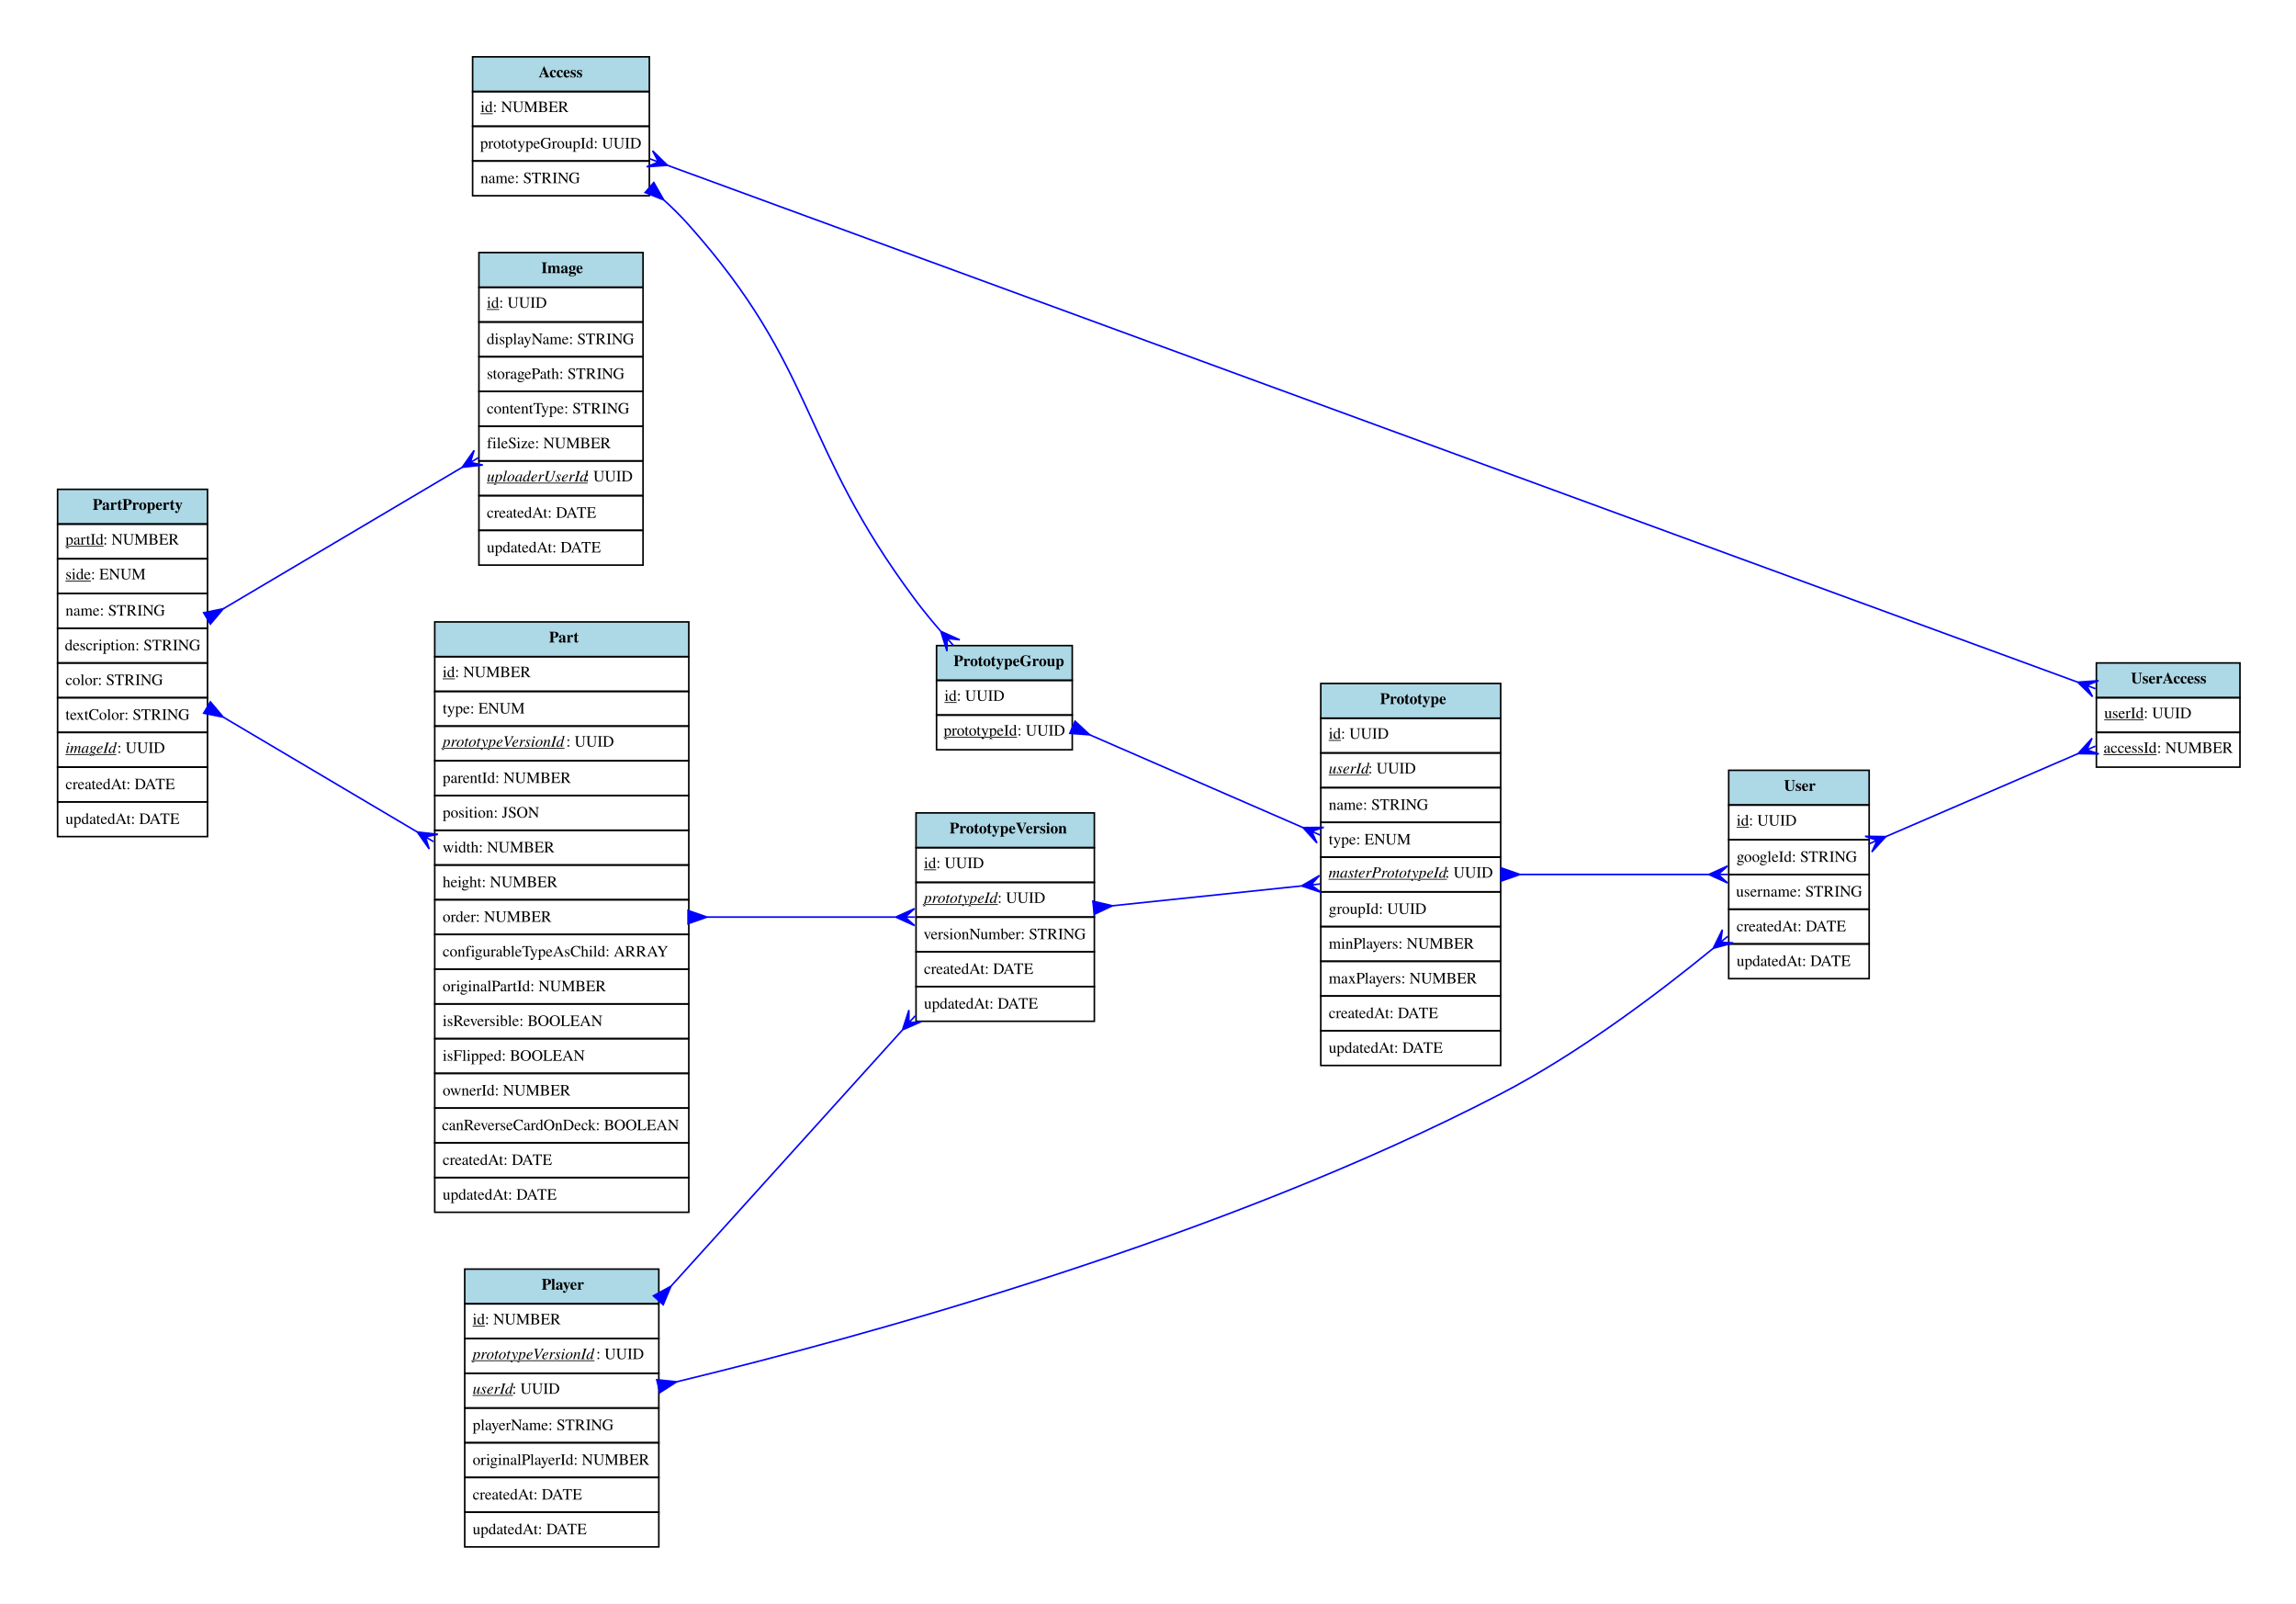
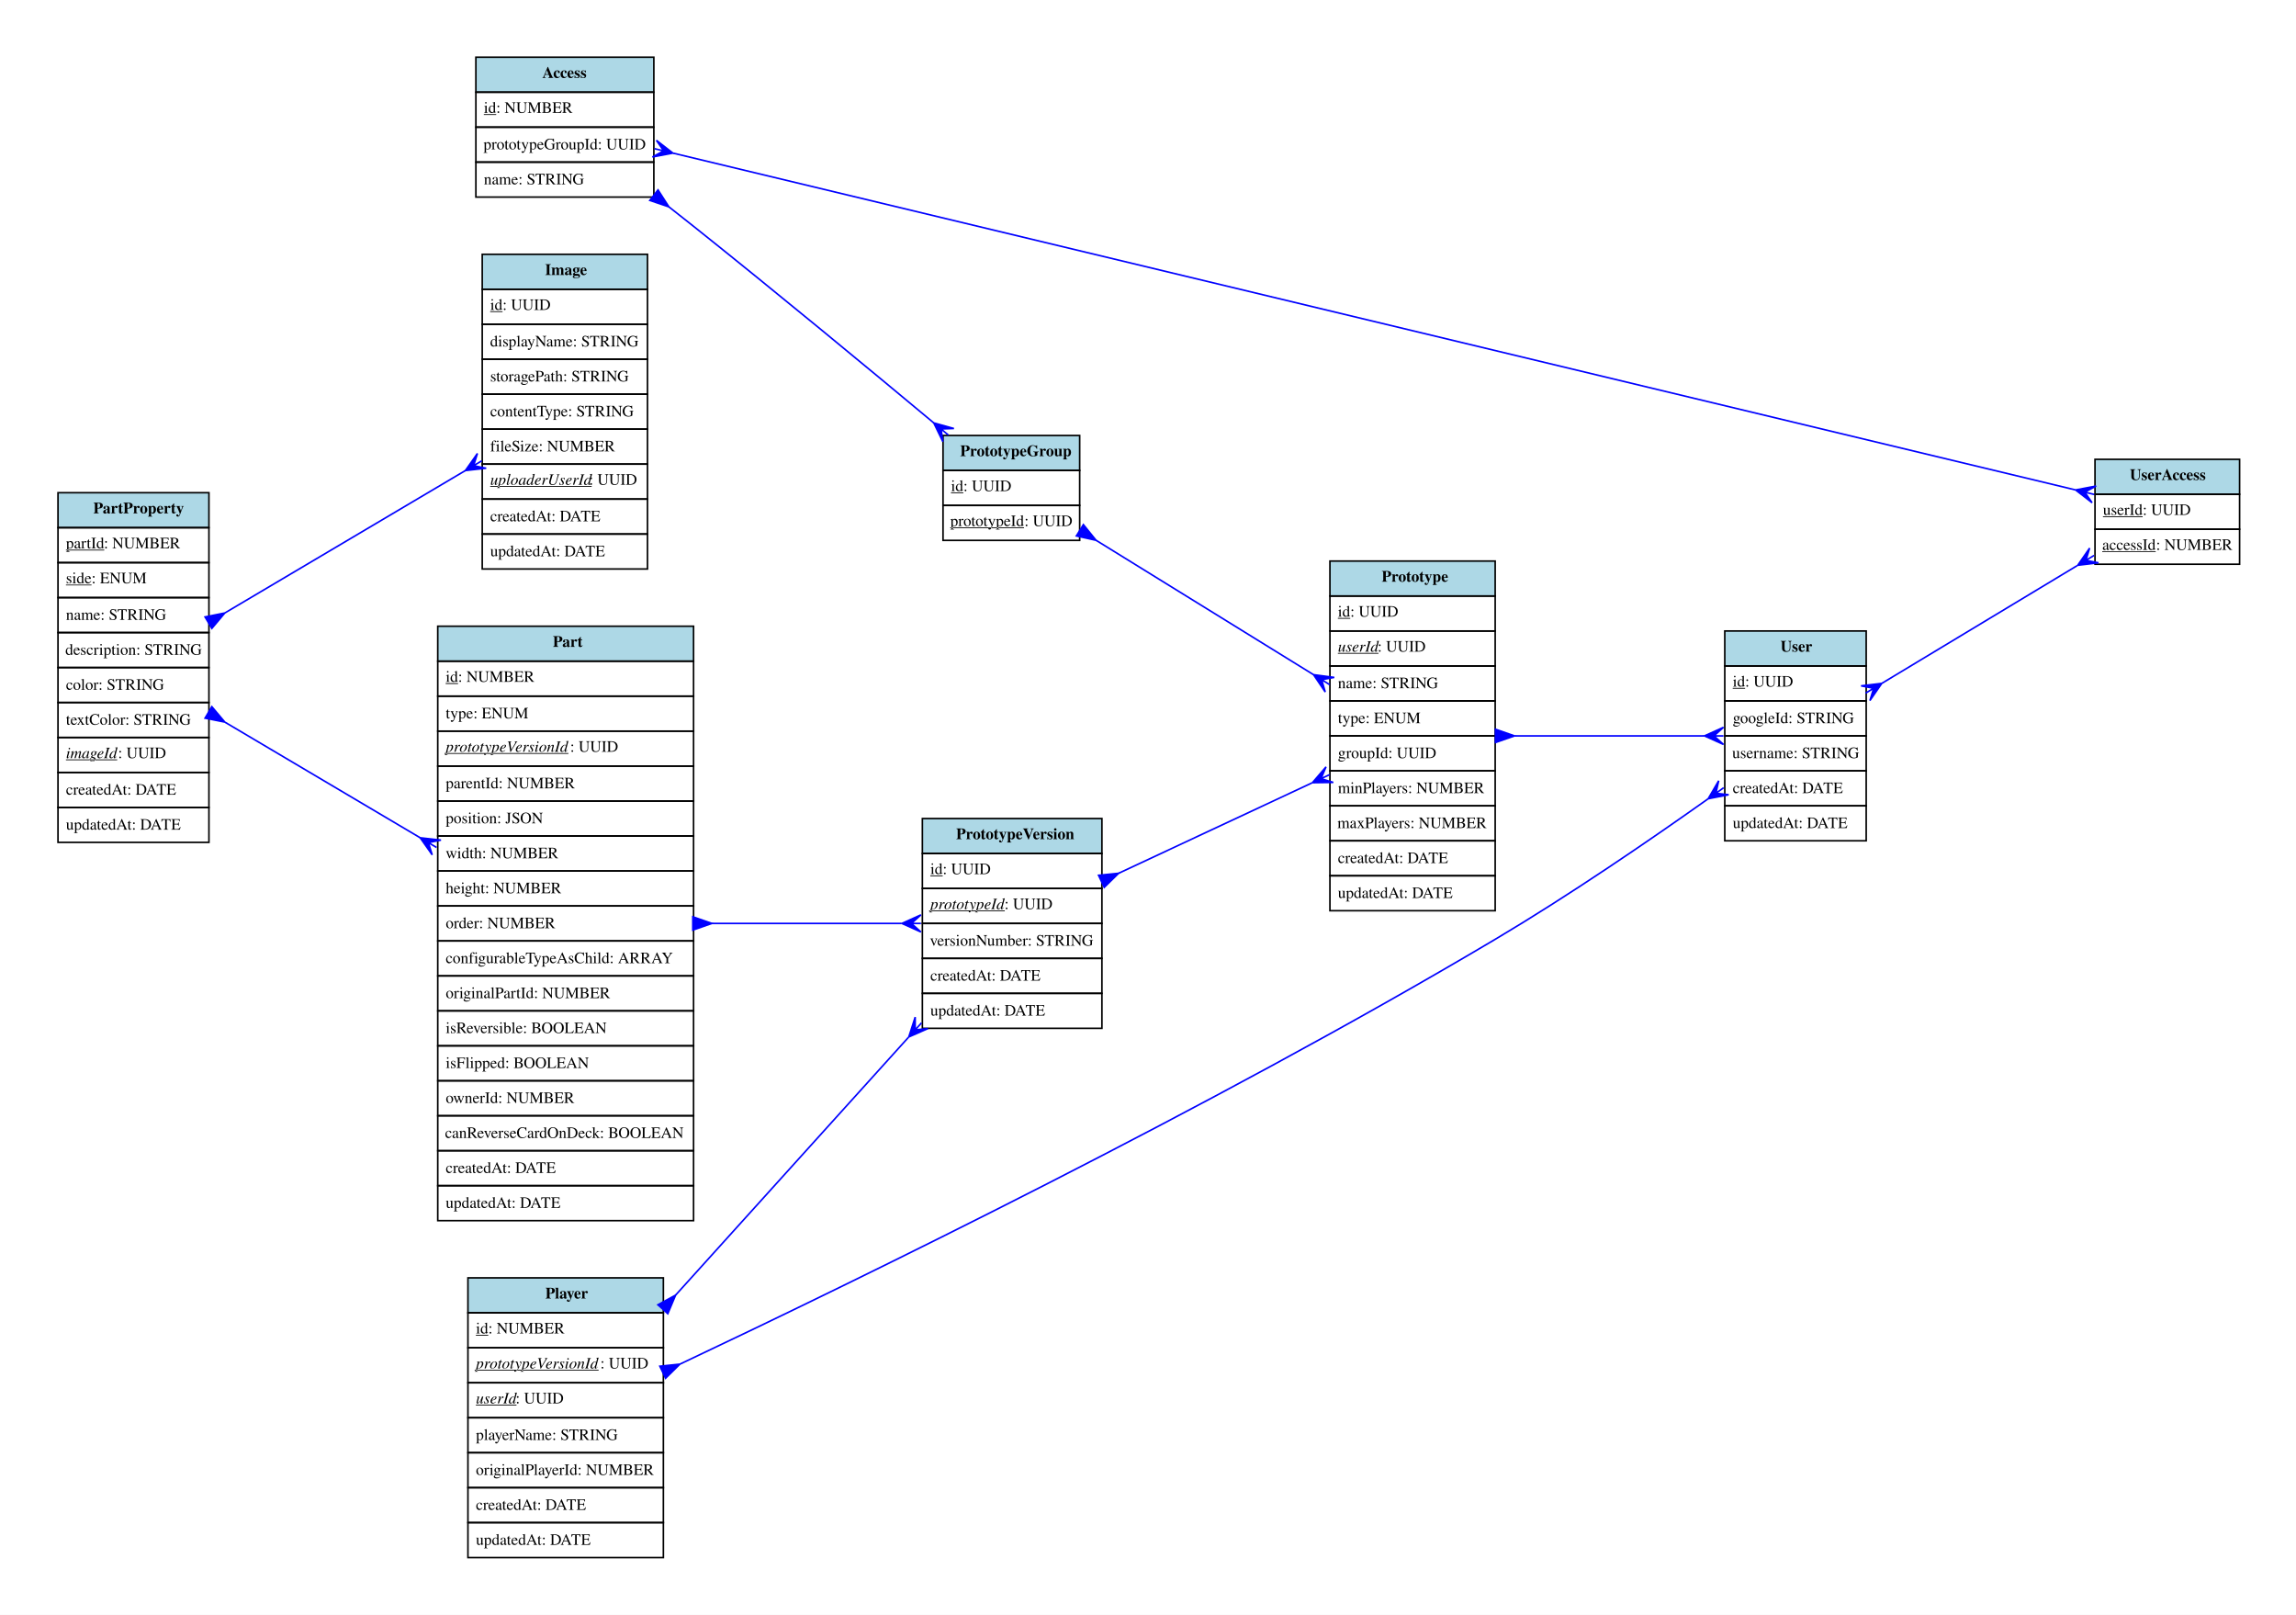
- <svg xmlns="http://www.w3.org/2000/svg" width="1455pt" height="1016pt" viewBox="0.00 0.00 1455.00 1016.00">
+ <svg xmlns="http://www.w3.org/2000/svg" width="1445pt" height="1016pt" viewBox="0.00 0.00 1445.00 1016.00">
  <g id="graph0" class="graph" transform="scale(1 1) rotate(0) translate(36 980)">
-     <polygon fill="#ffffff" stroke="transparent" points="-36,36 -36,-980 1419,-980 1419,36 -36,36" />
+     <polygon fill="#ffffff" stroke="transparent" points="-36,36 -36,-980 1409,-980 1409,36 -36,36" />
    <g id="node1" class="node">
-       <polygon fill="#add8e6" stroke="transparent" points="1059.5,-470 1059.5,-492 1148.5,-492 1148.5,-470 1059.5,-470" />
-       <polygon fill="none" stroke="#000000" points="1059.5,-470 1059.5,-492 1148.5,-492 1148.5,-470 1059.5,-470" />
-       <text text-anchor="start" x="1094.562" y="-479" font-family="Times,serif" font-weight="bold" font-size="10.00" fill="#000000">User</text>
-       <polygon fill="none" stroke="#000000" points="1059.5,-448 1059.5,-470 1148.5,-470 1148.5,-448 1059.5,-448" />
-       <text text-anchor="start" x="1064.5" y="-457" font-family="Times,serif" text-decoration="underline" font-size="10.00" fill="#000000">id</text>
-       <text text-anchor="start" x="1072.279" y="-457" font-family="Times,serif" font-size="10.00" fill="#000000">: UUID</text>
-       <polygon fill="none" stroke="#000000" points="1059.5,-426 1059.5,-448 1148.5,-448 1148.5,-426 1059.5,-426" />
-       <text text-anchor="start" x="1064.5" y="-434" font-family="Times,serif" font-size="10.00" fill="#000000">googleId: STRING</text>
-       <polygon fill="none" stroke="#000000" points="1059.5,-404 1059.5,-426 1148.5,-426 1148.5,-404 1059.5,-404" />
-       <text text-anchor="start" x="1064.151" y="-412" font-family="Times,serif" font-size="10.00" fill="#000000">username: STRING</text>
-       <polygon fill="none" stroke="#000000" points="1059.5,-382 1059.5,-404 1148.5,-404 1148.5,-382 1059.5,-382" />
-       <text text-anchor="start" x="1064.5" y="-390" font-family="Times,serif" font-size="10.00" fill="#000000">createdAt: DATE</text>
-       <polygon fill="none" stroke="#000000" points="1059.5,-360 1059.5,-382 1148.5,-382 1148.5,-360 1059.5,-360" />
-       <text text-anchor="start" x="1064.5" y="-368" font-family="Times,serif" font-size="10.00" fill="#000000">updatedAt: DATE</text>
+       <polygon fill="#add8e6" stroke="transparent" points="1049.5,-561 1049.5,-583 1138.5,-583 1138.5,-561 1049.5,-561" />
+       <polygon fill="none" stroke="#000000" points="1049.5,-561 1049.5,-583 1138.5,-583 1138.5,-561 1049.5,-561" />
+       <text text-anchor="start" x="1084.562" y="-570" font-family="Times,serif" font-weight="bold" font-size="10.00" fill="#000000">User</text>
+       <polygon fill="none" stroke="#000000" points="1049.5,-539 1049.5,-561 1138.5,-561 1138.5,-539 1049.5,-539" />
+       <text text-anchor="start" x="1054.5" y="-548" font-family="Times,serif" text-decoration="underline" font-size="10.00" fill="#000000">id</text>
+       <text text-anchor="start" x="1062.279" y="-548" font-family="Times,serif" font-size="10.00" fill="#000000">: UUID</text>
+       <polygon fill="none" stroke="#000000" points="1049.5,-517 1049.5,-539 1138.5,-539 1138.5,-517 1049.5,-517" />
+       <text text-anchor="start" x="1054.5" y="-525" font-family="Times,serif" font-size="10.00" fill="#000000">googleId: STRING</text>
+       <polygon fill="none" stroke="#000000" points="1049.5,-495 1049.5,-517 1138.5,-517 1138.5,-495 1049.5,-495" />
+       <text text-anchor="start" x="1054.151" y="-503" font-family="Times,serif" font-size="10.00" fill="#000000">username: STRING</text>
+       <polygon fill="none" stroke="#000000" points="1049.5,-473 1049.5,-495 1138.5,-495 1138.5,-473 1049.5,-473" />
+       <text text-anchor="start" x="1054.5" y="-481" font-family="Times,serif" font-size="10.00" fill="#000000">createdAt: DATE</text>
+       <polygon fill="none" stroke="#000000" points="1049.5,-451 1049.5,-473 1138.5,-473 1138.5,-451 1049.5,-451" />
+       <text text-anchor="start" x="1054.5" y="-459" font-family="Times,serif" font-size="10.00" fill="#000000">updatedAt: DATE</text>
    </g>
    <g id="node10" class="node">
-       <polygon fill="#add8e6" stroke="transparent" points="1292.5,-538 1292.5,-560 1383.5,-560 1383.5,-538 1292.5,-538" />
-       <polygon fill="none" stroke="#000000" points="1292.5,-538 1292.5,-560 1383.5,-560 1383.5,-538 1292.5,-538" />
-       <text text-anchor="start" x="1314.405" y="-547" font-family="Times,serif" font-weight="bold" font-size="10.00" fill="#000000">UserAccess</text>
-       <polygon fill="none" stroke="#000000" points="1292.5,-516 1292.5,-538 1383.5,-538 1383.5,-516 1292.5,-516" />
-       <text text-anchor="start" x="1297.5" y="-525" font-family="Times,serif" text-decoration="underline" font-size="10.00" fill="#000000">userId</text>
-       <text text-anchor="start" x="1322.486" y="-525" font-family="Times,serif" font-size="10.00" fill="#000000">: UUID</text>
-       <polygon fill="none" stroke="#000000" points="1292.5,-494 1292.5,-516 1383.5,-516 1383.5,-494 1292.5,-494" />
-       <text text-anchor="start" x="1297.042" y="-503" font-family="Times,serif" text-decoration="underline" font-size="10.00" fill="#000000">accessId</text>
-       <text text-anchor="start" x="1330.905" y="-503" font-family="Times,serif" font-size="10.00" fill="#000000">: NUMBER</text>
+       <polygon fill="#add8e6" stroke="transparent" points="1282.5,-669 1282.5,-691 1373.5,-691 1373.5,-669 1282.5,-669" />
+       <polygon fill="none" stroke="#000000" points="1282.5,-669 1282.5,-691 1373.5,-691 1373.5,-669 1282.5,-669" />
+       <text text-anchor="start" x="1304.405" y="-678" font-family="Times,serif" font-weight="bold" font-size="10.00" fill="#000000">UserAccess</text>
+       <polygon fill="none" stroke="#000000" points="1282.5,-647 1282.5,-669 1373.5,-669 1373.5,-647 1282.5,-647" />
+       <text text-anchor="start" x="1287.5" y="-656" font-family="Times,serif" text-decoration="underline" font-size="10.00" fill="#000000">userId</text>
+       <text text-anchor="start" x="1312.486" y="-656" font-family="Times,serif" font-size="10.00" fill="#000000">: UUID</text>
+       <polygon fill="none" stroke="#000000" points="1282.5,-625 1282.5,-647 1373.5,-647 1373.5,-625 1282.5,-625" />
+       <text text-anchor="start" x="1287.042" y="-634" font-family="Times,serif" text-decoration="underline" font-size="10.00" fill="#000000">accessId</text>
+       <text text-anchor="start" x="1320.905" y="-634" font-family="Times,serif" font-size="10.00" fill="#000000">: NUMBER</text>
    </g>
    <g id="edge1" class="edge">
-       <path fill="none" stroke="#0000ff" d="M1159.11,-450.003C1195.85,-465.86 1243.857,-486.582 1280.814,-502.533" />
-       <polygon fill="#0000ff" stroke="#0000ff" points="1159.082,-449.991 1150.204,-440.277 1153.573,-447.613 1148.064,-445.235 1148.064,-445.235 1148.064,-445.235 1153.573,-447.613 1145.924,-450.193 1159.082,-449.991 1159.082,-449.991" />
-       <polygon fill="#0000ff" stroke="#0000ff" points="1280.887,-502.564 1289.764,-512.278 1286.395,-504.942 1291.904,-507.32 1291.904,-507.32 1291.904,-507.32 1286.395,-504.942 1294.044,-502.362 1280.887,-502.564 1280.887,-502.564" />
+       <path fill="none" stroke="#0000ff" d="M1148.591,-550.196C1185.539,-572.46 1234.057,-601.694 1271.245,-624.102" />
+       <polygon fill="#0000ff" stroke="#0000ff" points="1148.343,-550.046 1140.851,-539.228 1143.204,-546.95 1138.064,-543.853 1138.064,-543.853 1138.064,-543.853 1143.204,-546.95 1135.277,-548.478 1148.343,-550.046 1148.343,-550.046" />
+       <polygon fill="#0000ff" stroke="#0000ff" points="1271.626,-624.332 1279.117,-635.151 1276.765,-627.429 1281.904,-630.526 1281.904,-630.526 1281.904,-630.526 1276.765,-627.429 1284.691,-625.9 1271.626,-624.332 1271.626,-624.332" />
    </g>
    <g id="node2" class="node">
-       <polygon fill="#add8e6" stroke="transparent" points="801,-525 801,-547 915,-547 915,-525 801,-525" />
-       <polygon fill="none" stroke="#000000" points="801,-525 801,-547 915,-547 915,-525 801,-525" />
-       <text text-anchor="start" x="838.558" y="-534" font-family="Times,serif" font-weight="bold" font-size="10.00" fill="#000000">Prototype</text>
-       <polygon fill="none" stroke="#000000" points="801,-503 801,-525 915,-525 915,-503 801,-503" />
-       <text text-anchor="start" x="806" y="-512" font-family="Times,serif" text-decoration="underline" font-size="10.00" fill="#000000">id</text>
-       <text text-anchor="start" x="813.779" y="-512" font-family="Times,serif" font-size="10.00" fill="#000000">: UUID</text>
-       <polygon fill="none" stroke="#000000" points="801,-481 801,-503 915,-503 915,-481 801,-481" />
-       <text text-anchor="start" x="806" y="-490" font-family="Times,serif" font-style="italic" text-decoration="underline" font-size="10.00" fill="#000000">userId</text>
-       <text text-anchor="start" x="830.986" y="-490" font-family="Times,serif" font-size="10.00" fill="#000000">: UUID</text>
-       <polygon fill="none" stroke="#000000" points="801,-459 801,-481 915,-481 915,-459 801,-459" />
-       <text text-anchor="start" x="806" y="-467" font-family="Times,serif" font-size="10.00" fill="#000000">name: STRING</text>
-       <polygon fill="none" stroke="#000000" points="801,-437 801,-459 915,-459 915,-437 801,-437" />
-       <text text-anchor="start" x="806" y="-445" font-family="Times,serif" font-size="10.00" fill="#000000">type: ENUM</text>
-       <polygon fill="none" stroke="#000000" points="801,-415 801,-437 915,-437 915,-415 801,-415" />
-       <text text-anchor="start" x="805.933" y="-424" font-family="Times,serif" font-style="italic" text-decoration="underline" font-size="10.00" fill="#000000">masterPrototypeId</text>
-       <text text-anchor="start" x="879.802" y="-424" font-family="Times,serif" font-size="10.00" fill="#000000">: UUID</text>
-       <polygon fill="none" stroke="#000000" points="801,-393 801,-415 915,-415 915,-393 801,-393" />
-       <text text-anchor="start" x="806" y="-401" font-family="Times,serif" font-size="10.00" fill="#000000">groupId: UUID</text>
-       <polygon fill="none" stroke="#000000" points="801,-371 801,-393 915,-393 915,-371 801,-371" />
-       <text text-anchor="start" x="806" y="-379" font-family="Times,serif" font-size="10.00" fill="#000000">minPlayers: NUMBER</text>
-       <polygon fill="none" stroke="#000000" points="801,-349 801,-371 915,-371 915,-349 801,-349" />
-       <text text-anchor="start" x="806" y="-357" font-family="Times,serif" font-size="10.00" fill="#000000">maxPlayers: NUMBER</text>
-       <polygon fill="none" stroke="#000000" points="801,-327 801,-349 915,-349 915,-327 801,-327" />
-       <text text-anchor="start" x="806" y="-335" font-family="Times,serif" font-size="10.00" fill="#000000">createdAt: DATE</text>
-       <polygon fill="none" stroke="#000000" points="801,-305 801,-327 915,-327 915,-305 801,-305" />
-       <text text-anchor="start" x="806" y="-313" font-family="Times,serif" font-size="10.00" fill="#000000">updatedAt: DATE</text>
+       <polygon fill="#add8e6" stroke="transparent" points="801,-605 801,-627 905,-627 905,-605 801,-605" />
+       <polygon fill="none" stroke="#000000" points="801,-605 801,-627 905,-627 905,-605 801,-605" />
+       <text text-anchor="start" x="833.558" y="-614" font-family="Times,serif" font-weight="bold" font-size="10.00" fill="#000000">Prototype</text>
+       <polygon fill="none" stroke="#000000" points="801,-583 801,-605 905,-605 905,-583 801,-583" />
+       <text text-anchor="start" x="806" y="-592" font-family="Times,serif" text-decoration="underline" font-size="10.00" fill="#000000">id</text>
+       <text text-anchor="start" x="813.779" y="-592" font-family="Times,serif" font-size="10.00" fill="#000000">: UUID</text>
+       <polygon fill="none" stroke="#000000" points="801,-561 801,-583 905,-583 905,-561 801,-561" />
+       <text text-anchor="start" x="806" y="-570" font-family="Times,serif" font-style="italic" text-decoration="underline" font-size="10.00" fill="#000000">userId</text>
+       <text text-anchor="start" x="830.986" y="-570" font-family="Times,serif" font-size="10.00" fill="#000000">: UUID</text>
+       <polygon fill="none" stroke="#000000" points="801,-539 801,-561 905,-561 905,-539 801,-539" />
+       <text text-anchor="start" x="806" y="-547" font-family="Times,serif" font-size="10.00" fill="#000000">name: STRING</text>
+       <polygon fill="none" stroke="#000000" points="801,-517 801,-539 905,-539 905,-517 801,-517" />
+       <text text-anchor="start" x="806" y="-525" font-family="Times,serif" font-size="10.00" fill="#000000">type: ENUM</text>
+       <polygon fill="none" stroke="#000000" points="801,-495 801,-517 905,-517 905,-495 801,-495" />
+       <text text-anchor="start" x="806" y="-503" font-family="Times,serif" font-size="10.00" fill="#000000">groupId: UUID</text>
+       <polygon fill="none" stroke="#000000" points="801,-473 801,-495 905,-495 905,-473 801,-473" />
+       <text text-anchor="start" x="806" y="-481" font-family="Times,serif" font-size="10.00" fill="#000000">minPlayers: NUMBER</text>
+       <polygon fill="none" stroke="#000000" points="801,-451 801,-473 905,-473 905,-451 801,-451" />
+       <text text-anchor="start" x="805.648" y="-459" font-family="Times,serif" font-size="10.00" fill="#000000">maxPlayers: NUMBER</text>
+       <polygon fill="none" stroke="#000000" points="801,-429 801,-451 905,-451 905,-429 801,-429" />
+       <text text-anchor="start" x="806" y="-437" font-family="Times,serif" font-size="10.00" fill="#000000">createdAt: DATE</text>
+       <polygon fill="none" stroke="#000000" points="801,-407 801,-429 905,-429 905,-407 801,-407" />
+       <text text-anchor="start" x="806" y="-415" font-family="Times,serif" font-size="10.00" fill="#000000">updatedAt: DATE</text>
    </g>
    <g id="edge3" class="edge">
-       <path fill="none" stroke="#0000ff" d="M927.405,-426C965.12,-426 1011.177,-426 1046.728,-426" />
-       <polygon fill="#0000ff" stroke="#0000ff" points="915.249,-421.8 927.249,-426 915.249,-430.2 915.249,-421.8" />
-       <polygon fill="#0000ff" stroke="#0000ff" points="1046.834,-426 1058.834,-431.4 1052.834,-426 1058.834,-426 1058.834,-426 1058.834,-426 1052.834,-426 1058.834,-420.6 1046.834,-426 1046.834,-426" />
+       <path fill="none" stroke="#0000ff" d="M917.385,-517C954.49,-517 1000.719,-517 1036.502,-517" />
+       <polygon fill="#0000ff" stroke="#0000ff" points="905.185,-512.8 917.185,-517 905.185,-521.2 905.185,-512.8" />
+       <polygon fill="#0000ff" stroke="#0000ff" points="1036.691,-517 1048.691,-522.4 1042.691,-517 1048.691,-517 1048.691,-517 1048.691,-517 1042.691,-517 1048.691,-511.6 1036.691,-517 1036.691,-517" />
    </g>
    <g id="node3" class="node">
-       <polygon fill="#add8e6" stroke="transparent" points="557.5,-549 557.5,-571 643.5,-571 643.5,-549 557.5,-549" />
-       <polygon fill="none" stroke="#000000" points="557.5,-549 557.5,-571 643.5,-571 643.5,-549 557.5,-549" />
-       <text text-anchor="start" x="568.284" y="-558" font-family="Times,serif" font-weight="bold" font-size="10.00" fill="#000000">PrototypeGroup</text>
-       <polygon fill="none" stroke="#000000" points="557.5,-527 557.5,-549 643.5,-549 643.5,-527 557.5,-527" />
-       <text text-anchor="start" x="562.5" y="-536" font-family="Times,serif" text-decoration="underline" font-size="10.00" fill="#000000">id</text>
-       <text text-anchor="start" x="570.279" y="-536" font-family="Times,serif" font-size="10.00" fill="#000000">: UUID</text>
-       <polygon fill="none" stroke="#000000" points="557.5,-505 557.5,-527 643.5,-527 643.5,-505 557.5,-505" />
-       <text text-anchor="start" x="562.04" y="-514" font-family="Times,serif" text-decoration="underline" font-size="10.00" fill="#000000">prototypeId</text>
-       <text text-anchor="start" x="608.695" y="-514" font-family="Times,serif" font-size="10.00" fill="#000000">: UUID</text>
+       <polygon fill="#add8e6" stroke="transparent" points="557.5,-684 557.5,-706 643.5,-706 643.5,-684 557.5,-684" />
+       <polygon fill="none" stroke="#000000" points="557.5,-684 557.5,-706 643.5,-706 643.5,-684 557.5,-684" />
+       <text text-anchor="start" x="568.284" y="-693" font-family="Times,serif" font-weight="bold" font-size="10.00" fill="#000000">PrototypeGroup</text>
+       <polygon fill="none" stroke="#000000" points="557.5,-662 557.5,-684 643.5,-684 643.5,-662 557.5,-662" />
+       <text text-anchor="start" x="562.5" y="-671" font-family="Times,serif" text-decoration="underline" font-size="10.00" fill="#000000">id</text>
+       <text text-anchor="start" x="570.279" y="-671" font-family="Times,serif" font-size="10.00" fill="#000000">: UUID</text>
+       <polygon fill="none" stroke="#000000" points="557.5,-640 557.5,-662 643.5,-662 643.5,-640 557.5,-640" />
+       <text text-anchor="start" x="562.04" y="-649" font-family="Times,serif" text-decoration="underline" font-size="10.00" fill="#000000">prototypeId</text>
+       <text text-anchor="start" x="608.695" y="-649" font-family="Times,serif" font-size="10.00" fill="#000000">: UUID</text>
    </g>
    <g id="edge4" class="edge">
-       <path fill="none" stroke="#0000ff" d="M654.655,-514.445C693.968,-497.346 747.446,-474.086 789.693,-455.71" />
-       <polygon fill="#0000ff" stroke="#0000ff" points="641.924,-515.402 654.604,-514.467 645.275,-523.105 641.924,-515.402" />
-       <polygon fill="#0000ff" stroke="#0000ff" points="789.727,-455.695 802.885,-455.861 795.229,-453.302 800.731,-450.909 800.731,-450.909 800.731,-450.909 795.229,-453.302 798.577,-445.957 789.727,-455.695 789.727,-455.695" />
+       <path fill="none" stroke="#0000ff" d="M653.959,-639.972C693.885,-615.305 748.563,-581.524 790.509,-555.608" />
+       <polygon fill="#0000ff" stroke="#0000ff" points="641.412,-642.787 653.828,-640.053 645.827,-649.933 641.412,-642.787" />
+       <polygon fill="#0000ff" stroke="#0000ff" points="790.673,-555.507 803.721,-553.793 795.778,-552.353 800.882,-549.199 800.882,-549.199 800.882,-549.199 795.778,-552.353 798.044,-544.606 790.673,-555.507 790.673,-555.507" />
    </g>
    <g id="node4" class="node">
      <polygon fill="#add8e6" stroke="transparent" points="263.5,-922 263.5,-944 375.5,-944 375.5,-922 263.5,-922" />
      <polygon fill="none" stroke="#000000" points="263.5,-922 263.5,-944 375.5,-944 375.5,-922 263.5,-922" />
      <text text-anchor="start" x="305.343" y="-931" font-family="Times,serif" font-weight="bold" font-size="10.00" fill="#000000">Access</text>
      <polygon fill="none" stroke="#000000" points="263.5,-900 263.5,-922 375.5,-922 375.5,-900 263.5,-900" />
      <text text-anchor="start" x="268.5" y="-909" font-family="Times,serif" text-decoration="underline" font-size="10.00" fill="#000000">id</text>
      <text text-anchor="start" x="276.279" y="-909" font-family="Times,serif" font-size="10.00" fill="#000000">: NUMBER</text>
      <polygon fill="none" stroke="#000000" points="263.5,-878 263.5,-900 375.5,-900 375.5,-878 263.5,-878" />
      <text text-anchor="start" x="268.266" y="-886" font-family="Times,serif" font-size="10.00" fill="#000000">prototypeGroupId: UUID</text>
      <polygon fill="none" stroke="#000000" points="263.5,-856 263.5,-878 375.5,-878 375.5,-856 263.5,-856" />
      <text text-anchor="start" x="268.5" y="-864" font-family="Times,serif" font-size="10.00" fill="#000000">name: STRING</text>
    </g>
    <g id="edge5" class="edge">
-       <path fill="none" stroke="#0000ff" d="M384.791,-853.201C390.173,-848.32 395.331,-843.224 400,-838 482.383,-745.816 470.012,-699.049 544,-600 548.919,-593.415 554.415,-586.721 559.994,-580.284" />
-       <polygon fill="#0000ff" stroke="#0000ff" points="372.815,-858.025 384.633,-853.337 378.317,-864.372 372.815,-858.025" />
-       <polygon fill="#0000ff" stroke="#0000ff" points="560.2,-580.053 572.208,-574.67 564.186,-575.568 568.172,-571.083 568.172,-571.083 568.172,-571.083 564.186,-575.568 564.135,-567.495 560.2,-580.053 560.2,-580.053" />
+       <path fill="none" stroke="#0000ff" d="M385.214,-849.668C390.232,-845.739 395.207,-841.817 400,-838 452.239,-796.406 511.152,-747.705 551.526,-714.046" />
+       <polygon fill="#0000ff" stroke="#0000ff" points="372.963,-853.894 385.009,-849.828 378.127,-860.518 372.963,-853.894" />
+       <polygon fill="#0000ff" stroke="#0000ff" points="551.652,-713.941 564.325,-710.399 556.259,-710.097 560.866,-706.253 560.866,-706.253 560.866,-706.253 556.259,-710.097 557.406,-702.107 551.652,-713.941 551.652,-713.941" />
    </g>
    <g id="edge2" class="edge">
-       <path fill="none" stroke="#0000ff" d="M387.05,-875.249C575.606,-806.162 1105.246,-612.099 1280.436,-547.908" />
-       <polygon fill="#0000ff" stroke="#0000ff" points="386.95,-875.286 373.824,-874.344 381.316,-877.35 375.682,-879.415 375.682,-879.415 375.682,-879.415 381.316,-877.35 377.54,-884.485 386.95,-875.286 386.95,-875.286" />
-       <polygon fill="#0000ff" stroke="#0000ff" points="1280.675,-547.821 1293.801,-548.763 1286.309,-545.757 1291.943,-543.692 1291.943,-543.692 1291.943,-543.692 1286.309,-545.757 1290.085,-538.622 1280.675,-547.821 1280.675,-547.821" />
+       <path fill="none" stroke="#0000ff" d="M387.718,-883.622C575.21,-838.609 1095.94,-713.593 1270,-671.805" />
+       <polygon fill="#0000ff" stroke="#0000ff" points="387.523,-883.669 374.594,-881.22 381.689,-885.07 375.854,-886.471 375.854,-886.471 375.854,-886.471 381.689,-885.07 377.115,-891.721 387.523,-883.669 387.523,-883.669" />
+       <polygon fill="#0000ff" stroke="#0000ff" points="1270.255,-671.743 1283.184,-674.193 1276.089,-670.343 1281.924,-668.942 1281.924,-668.942 1281.924,-668.942 1276.089,-670.343 1280.663,-663.691 1270.255,-671.743 1270.255,-671.743" />
    </g>
    <g id="node5" class="node">
      <polygon fill="#add8e6" stroke="transparent" points="267.5,-798 267.5,-820 371.5,-820 371.5,-798 267.5,-798" />
      <polygon fill="none" stroke="#000000" points="267.5,-798 267.5,-820 371.5,-820 371.5,-798 267.5,-798" />
      <text text-anchor="start" x="307.007" y="-807" font-family="Times,serif" font-weight="bold" font-size="10.00" fill="#000000">Image</text>
      <polygon fill="none" stroke="#000000" points="267.5,-776 267.5,-798 371.5,-798 371.5,-776 267.5,-776" />
      <text text-anchor="start" x="272.5" y="-785" font-family="Times,serif" text-decoration="underline" font-size="10.00" fill="#000000">id</text>
      <text text-anchor="start" x="280.279" y="-785" font-family="Times,serif" font-size="10.00" fill="#000000">: UUID</text>
      <polygon fill="none" stroke="#000000" points="267.5,-754 267.5,-776 371.5,-776 371.5,-754 267.5,-754" />
      <text text-anchor="start" x="272.428" y="-762" font-family="Times,serif" font-size="10.00" fill="#000000">displayName: STRING</text>
      <polygon fill="none" stroke="#000000" points="267.5,-732 267.5,-754 371.5,-754 371.5,-732 267.5,-732" />
      <text text-anchor="start" x="272.5" y="-740" font-family="Times,serif" font-size="10.00" fill="#000000">storagePath: STRING</text>
      <polygon fill="none" stroke="#000000" points="267.5,-710 267.5,-732 371.5,-732 371.5,-710 267.5,-710" />
      <text text-anchor="start" x="272.5" y="-718" font-family="Times,serif" font-size="10.00" fill="#000000">contentType: STRING</text>
      <polygon fill="none" stroke="#000000" points="267.5,-688 267.5,-710 371.5,-710 371.5,-688 267.5,-688" />
      <text text-anchor="start" x="272.5" y="-696" font-family="Times,serif" font-size="10.00" fill="#000000">fileSize: NUMBER</text>
      <polygon fill="none" stroke="#000000" points="267.5,-666 267.5,-688 371.5,-688 371.5,-666 267.5,-666" />
      <text text-anchor="start" x="272.5" y="-675" font-family="Times,serif" font-style="italic" text-decoration="underline" font-size="10.00" fill="#000000">uploaderUserId</text>
      <text text-anchor="start" x="334.691" y="-675" font-family="Times,serif" font-size="10.00" fill="#000000">: UUID</text>
      <polygon fill="none" stroke="#000000" points="267.5,-644 267.5,-666 371.5,-666 371.5,-644 267.5,-644" />
      <text text-anchor="start" x="272.5" y="-652" font-family="Times,serif" font-size="10.00" fill="#000000">createdAt: DATE</text>
      <polygon fill="none" stroke="#000000" points="267.5,-622 267.5,-644 371.5,-644 371.5,-622 267.5,-622" />
      <text text-anchor="start" x="272.5" y="-630" font-family="Times,serif" font-size="10.00" fill="#000000">updatedAt: DATE</text>
    </g>
    <g id="node6" class="node">
      <polygon fill="#add8e6" stroke="transparent" points="544.5,-443 544.5,-465 657.5,-465 657.5,-443 544.5,-443" />
      <polygon fill="none" stroke="#000000" points="544.5,-443 544.5,-465 657.5,-465 657.5,-443 544.5,-443" />
      <text text-anchor="start" x="565.73" y="-452" font-family="Times,serif" font-weight="bold" font-size="10.00" fill="#000000">PrototypeVersion</text>
      <polygon fill="none" stroke="#000000" points="544.5,-421 544.5,-443 657.5,-443 657.5,-421 544.5,-421" />
      <text text-anchor="start" x="549.5" y="-430" font-family="Times,serif" text-decoration="underline" font-size="10.00" fill="#000000">id</text>
      <text text-anchor="start" x="557.279" y="-430" font-family="Times,serif" font-size="10.00" fill="#000000">: UUID</text>
      <polygon fill="none" stroke="#000000" points="544.5,-399 544.5,-421 657.5,-421 657.5,-399 544.5,-399" />
      <text text-anchor="start" x="549.5" y="-408" font-family="Times,serif" font-style="italic" text-decoration="underline" font-size="10.00" fill="#000000">prototypeId</text>
      <text text-anchor="start" x="596.155" y="-408" font-family="Times,serif" font-size="10.00" fill="#000000">: UUID</text>
      <polygon fill="none" stroke="#000000" points="544.5,-377 544.5,-399 657.5,-399 657.5,-377 544.5,-377" />
      <text text-anchor="start" x="549.207" y="-385" font-family="Times,serif" font-size="10.00" fill="#000000">versionNumber: STRING</text>
      <polygon fill="none" stroke="#000000" points="544.5,-355 544.5,-377 657.5,-377 657.5,-355 544.5,-355" />
      <text text-anchor="start" x="549.5" y="-363" font-family="Times,serif" font-size="10.00" fill="#000000">createdAt: DATE</text>
      <polygon fill="none" stroke="#000000" points="544.5,-333 544.5,-355 657.5,-355 657.5,-333 544.5,-333" />
      <text text-anchor="start" x="549.5" y="-341" font-family="Times,serif" font-size="10.00" fill="#000000">updatedAt: DATE</text>
    </g>
    <g id="edge6" class="edge">
-       <path fill="none" stroke="#0000ff" d="M669.122,-406.195C706.04,-410.066 751.464,-414.829 788.513,-418.714" />
-       <polygon fill="#0000ff" stroke="#0000ff" points="657.447,-400.748 668.944,-406.177 656.571,-409.102 657.447,-400.748" />
-       <polygon fill="#0000ff" stroke="#0000ff" points="788.798,-418.744 800.169,-425.366 794.765,-419.37 800.732,-419.995 800.732,-419.995 800.732,-419.995 794.765,-419.37 801.296,-414.625 788.798,-418.744 788.798,-418.744" />
+       <path fill="none" stroke="#0000ff" d="M668.056,-430.571C705.82,-448.219 752.596,-470.078 789.656,-487.398" />
+       <polygon fill="#0000ff" stroke="#0000ff" points="658.944,-421.676 668.037,-430.562 655.388,-429.286 658.944,-421.676" />
+       <polygon fill="#0000ff" stroke="#0000ff" points="789.954,-487.537 798.539,-497.51 795.39,-490.077 800.825,-492.617 800.825,-492.617 800.825,-492.617 795.39,-490.077 803.112,-487.725 789.954,-487.537 789.954,-487.537" />
    </g>
    <g id="node7" class="node">
      <polygon fill="#add8e6" stroke="transparent" points="239.5,-564 239.5,-586 400.5,-586 400.5,-564 239.5,-564" />
      <polygon fill="none" stroke="#000000" points="239.5,-564 239.5,-586 400.5,-586 400.5,-564 239.5,-564" />
      <text text-anchor="start" x="311.947" y="-573" font-family="Times,serif" font-weight="bold" font-size="10.00" fill="#000000">Part</text>
      <polygon fill="none" stroke="#000000" points="239.5,-542 239.5,-564 400.5,-564 400.5,-542 239.5,-542" />
      <text text-anchor="start" x="244.5" y="-551" font-family="Times,serif" text-decoration="underline" font-size="10.00" fill="#000000">id</text>
      <text text-anchor="start" x="252.279" y="-551" font-family="Times,serif" font-size="10.00" fill="#000000">: NUMBER</text>
      <polygon fill="none" stroke="#000000" points="239.5,-520 239.5,-542 400.5,-542 400.5,-520 239.5,-520" />
      <text text-anchor="start" x="244.5" y="-528" font-family="Times,serif" font-size="10.00" fill="#000000">type: ENUM</text>
      <polygon fill="none" stroke="#000000" points="239.5,-498 239.5,-520 400.5,-520 400.5,-498 239.5,-498" />
      <text text-anchor="start" x="244.5" y="-507" font-family="Times,serif" font-style="italic" text-decoration="underline" font-size="10.00" fill="#000000">prototypeVersionId</text>
      <text text-anchor="start" x="322.81" y="-507" font-family="Times,serif" font-size="10.00" fill="#000000">: UUID</text>
      <polygon fill="none" stroke="#000000" points="239.5,-476 239.5,-498 400.5,-498 400.5,-476 239.5,-476" />
      <text text-anchor="start" x="244.5" y="-484" font-family="Times,serif" font-size="10.00" fill="#000000">parentId: NUMBER</text>
      <polygon fill="none" stroke="#000000" points="239.5,-454 239.5,-476 400.5,-476 400.5,-454 239.5,-454" />
      <text text-anchor="start" x="244.5" y="-462" font-family="Times,serif" font-size="10.00" fill="#000000">position: JSON</text>
      <polygon fill="none" stroke="#000000" points="239.5,-432 239.5,-454 400.5,-454 400.5,-432 239.5,-432" />
      <text text-anchor="start" x="244.5" y="-440" font-family="Times,serif" font-size="10.00" fill="#000000">width: NUMBER</text>
      <polygon fill="none" stroke="#000000" points="239.5,-410 239.5,-432 400.5,-432 400.5,-410 239.5,-410" />
      <text text-anchor="start" x="244.5" y="-418" font-family="Times,serif" font-size="10.00" fill="#000000">height: NUMBER</text>
      <polygon fill="none" stroke="#000000" points="239.5,-388 239.5,-410 400.5,-410 400.5,-388 239.5,-388" />
      <text text-anchor="start" x="244.5" y="-396" font-family="Times,serif" font-size="10.00" fill="#000000">order: NUMBER</text>
      <polygon fill="none" stroke="#000000" points="239.5,-366 239.5,-388 400.5,-388 400.5,-366 239.5,-366" />
      <text text-anchor="start" x="244.5" y="-374" font-family="Times,serif" font-size="10.00" fill="#000000">configurableTypeAsChild: ARRAY</text>
      <polygon fill="none" stroke="#000000" points="239.5,-344 239.5,-366 400.5,-366 400.5,-344 239.5,-344" />
      <text text-anchor="start" x="244.5" y="-352" font-family="Times,serif" font-size="10.00" fill="#000000">originalPartId: NUMBER</text>
      <polygon fill="none" stroke="#000000" points="239.5,-322 239.5,-344 400.5,-344 400.5,-322 239.5,-322" />
      <text text-anchor="start" x="244.5" y="-330" font-family="Times,serif" font-size="10.00" fill="#000000">isReversible: BOOLEAN</text>
      <polygon fill="none" stroke="#000000" points="239.5,-300 239.5,-322 400.5,-322 400.5,-300 239.5,-300" />
      <text text-anchor="start" x="244.5" y="-308" font-family="Times,serif" font-size="10.00" fill="#000000">isFlipped: BOOLEAN</text>
      <polygon fill="none" stroke="#000000" points="239.5,-278 239.5,-300 400.5,-300 400.5,-278 239.5,-278" />
      <text text-anchor="start" x="244.5" y="-286" font-family="Times,serif" font-size="10.00" fill="#000000">ownerId: NUMBER</text>
      <polygon fill="none" stroke="#000000" points="239.5,-256 239.5,-278 400.5,-278 400.5,-256 239.5,-256" />
      <text text-anchor="start" x="244.061" y="-264" font-family="Times,serif" font-size="10.00" fill="#000000">canReverseCardOnDeck: BOOLEAN</text>
      <polygon fill="none" stroke="#000000" points="239.5,-234 239.5,-256 400.5,-256 400.5,-234 239.5,-234" />
      <text text-anchor="start" x="244.5" y="-242" font-family="Times,serif" font-size="10.00" fill="#000000">createdAt: DATE</text>
      <polygon fill="none" stroke="#000000" points="239.5,-212 239.5,-234 400.5,-234 400.5,-212 239.5,-212" />
      <text text-anchor="start" x="244.5" y="-220" font-family="Times,serif" font-size="10.00" fill="#000000">updatedAt: DATE</text>
    </g>
    <g id="edge7" class="edge">
      <path fill="none" stroke="#0000ff" d="M412.073,-399C450.922,-399 495.327,-399 531.268,-399" />
      <polygon fill="#0000ff" stroke="#0000ff" points="400.023,-394.8 412.023,-399 400.023,-403.2 400.023,-394.8" />
      <polygon fill="#0000ff" stroke="#0000ff" points="531.605,-399 543.605,-404.4 537.605,-399 543.605,-399 543.605,-399 543.605,-399 537.605,-399 543.605,-393.6 531.605,-399 531.605,-399" />
    </g>
    <g id="node8" class="node">
      <polygon fill="#add8e6" stroke="transparent" points=".5,-648 .5,-670 95.5,-670 95.5,-648 .5,-648" />
      <polygon fill="none" stroke="#000000" points=".5,-648 .5,-670 95.5,-670 95.5,-648 .5,-648" />
      <text text-anchor="start" x="22.73" y="-657" font-family="Times,serif" font-weight="bold" font-size="10.00" fill="#000000">PartProperty</text>
      <polygon fill="none" stroke="#000000" points=".5,-626 .5,-648 95.5,-648 95.5,-626 .5,-626" />
      <text text-anchor="start" x="5.5" y="-635" font-family="Times,serif" text-decoration="underline" font-size="10.00" fill="#000000">partId</text>
      <text text-anchor="start" x="29.376" y="-635" font-family="Times,serif" font-size="10.00" fill="#000000">: NUMBER</text>
      <polygon fill="none" stroke="#000000" points=".5,-604 .5,-626 95.5,-626 95.5,-604 .5,-604" />
      <text text-anchor="start" x="5.5" y="-613" font-family="Times,serif" text-decoration="underline" font-size="10.00" fill="#000000">side</text>
      <text text-anchor="start" x="21.607" y="-613" font-family="Times,serif" font-size="10.00" fill="#000000">: ENUM</text>
      <polygon fill="none" stroke="#000000" points=".5,-582 .5,-604 95.5,-604 95.5,-582 .5,-582" />
      <text text-anchor="start" x="5.5" y="-590" font-family="Times,serif" font-size="10.00" fill="#000000">name: STRING</text>
      <polygon fill="none" stroke="#000000" points=".5,-560 .5,-582 95.5,-582 95.5,-560 .5,-560" />
      <text text-anchor="start" x="5.092" y="-568" font-family="Times,serif" font-size="10.00" fill="#000000">description: STRING</text>
      <polygon fill="none" stroke="#000000" points=".5,-538 .5,-560 95.5,-560 95.5,-538 .5,-538" />
      <text text-anchor="start" x="5.5" y="-546" font-family="Times,serif" font-size="10.00" fill="#000000">color: STRING</text>
      <polygon fill="none" stroke="#000000" points=".5,-516 .5,-538 95.5,-538 95.5,-516 .5,-516" />
      <text text-anchor="start" x="5.5" y="-524" font-family="Times,serif" font-size="10.00" fill="#000000">textColor: STRING</text>
      <polygon fill="none" stroke="#000000" points=".5,-494 .5,-516 95.5,-516 95.5,-494 .5,-494" />
      <text text-anchor="start" x="5.5" y="-503" font-family="Times,serif" font-style="italic" text-decoration="underline" font-size="10.00" fill="#000000">imageId</text>
      <text text-anchor="start" x="38.265" y="-503" font-family="Times,serif" font-size="10.00" fill="#000000">: UUID</text>
      <polygon fill="none" stroke="#000000" points=".5,-472 .5,-494 95.5,-494 95.5,-472 .5,-472" />
      <text text-anchor="start" x="5.5" y="-480" font-family="Times,serif" font-size="10.00" fill="#000000">createdAt: DATE</text>
      <polygon fill="none" stroke="#000000" points=".5,-450 .5,-472 95.5,-472 95.5,-450 .5,-450" />
      <text text-anchor="start" x="5.5" y="-458" font-family="Times,serif" font-size="10.00" fill="#000000">updatedAt: DATE</text>
    </g>
    <g id="edge9" class="edge">
      <path fill="none" stroke="#0000ff" d="M105.714,-594.458C150.18,-620.778 211.36,-656.99 256.882,-683.936" />
      <polygon fill="#0000ff" stroke="#0000ff" points="97.329,-584.614 105.517,-594.341 93.051,-591.843 97.329,-584.614" />
      <polygon fill="#0000ff" stroke="#0000ff" points="256.893,-683.942 264.469,-694.701 262.056,-686.998 267.219,-690.054 267.219,-690.054 267.219,-690.054 262.056,-686.998 269.97,-685.407 256.893,-683.942 256.893,-683.942" />
    </g>
    <g id="edge8" class="edge">
      <path fill="none" stroke="#0000ff" d="M105.775,-525.506C141.456,-504.387 187.881,-476.907 228.343,-452.957" />
      <polygon fill="#0000ff" stroke="#0000ff" points="93.051,-528.157 105.517,-525.659 97.329,-535.386 93.051,-528.157" />
      <polygon fill="#0000ff" stroke="#0000ff" points="228.436,-452.902 241.513,-451.437 233.599,-449.846 238.762,-446.789 238.762,-446.789 238.762,-446.789 233.599,-449.846 236.012,-442.142 228.436,-452.902 228.436,-452.902" />
    </g>
    <g id="node9" class="node">
      <polygon fill="#add8e6" stroke="transparent" points="258.5,-154 258.5,-176 381.5,-176 381.5,-154 258.5,-154" />
      <polygon fill="none" stroke="#000000" points="258.5,-154 258.5,-176 381.5,-176 381.5,-154 258.5,-154" />
      <text text-anchor="start" x="307.228" y="-163" font-family="Times,serif" font-weight="bold" font-size="10.00" fill="#000000">Player</text>
      <polygon fill="none" stroke="#000000" points="258.5,-132 258.5,-154 381.5,-154 381.5,-132 258.5,-132" />
      <text text-anchor="start" x="263.5" y="-141" font-family="Times,serif" text-decoration="underline" font-size="10.00" fill="#000000">id</text>
      <text text-anchor="start" x="271.279" y="-141" font-family="Times,serif" font-size="10.00" fill="#000000">: NUMBER</text>
      <polygon fill="none" stroke="#000000" points="258.5,-110 258.5,-132 381.5,-132 381.5,-110 258.5,-110" />
      <text text-anchor="start" x="263.5" y="-119" font-family="Times,serif" font-style="italic" text-decoration="underline" font-size="10.00" fill="#000000">prototypeVersionId</text>
      <text text-anchor="start" x="341.81" y="-119" font-family="Times,serif" font-size="10.00" fill="#000000">: UUID</text>
      <polygon fill="none" stroke="#000000" points="258.5,-88 258.5,-110 381.5,-110 381.5,-88 258.5,-88" />
      <text text-anchor="start" x="263.5" y="-97" font-family="Times,serif" font-style="italic" text-decoration="underline" font-size="10.00" fill="#000000">userId</text>
      <text text-anchor="start" x="288.486" y="-97" font-family="Times,serif" font-size="10.00" fill="#000000">: UUID</text>
      <polygon fill="none" stroke="#000000" points="258.5,-66 258.5,-88 381.5,-88 381.5,-66 258.5,-66" />
      <text text-anchor="start" x="263.5" y="-74" font-family="Times,serif" font-size="10.00" fill="#000000">playerName: STRING</text>
      <polygon fill="none" stroke="#000000" points="258.5,-44 258.5,-66 381.5,-66 381.5,-44 258.5,-44" />
      <text text-anchor="start" x="263.484" y="-52" font-family="Times,serif" font-size="10.00" fill="#000000">originalPlayerId: NUMBER</text>
      <polygon fill="none" stroke="#000000" points="258.5,-22 258.5,-44 381.5,-44 381.5,-22 258.5,-22" />
      <text text-anchor="start" x="263.5" y="-30" font-family="Times,serif" font-size="10.00" fill="#000000">createdAt: DATE</text>
      <polygon fill="none" stroke="#000000" points="258.5,0 258.5,-22 381.5,-22 381.5,0 258.5,0" />
      <text text-anchor="start" x="263.5" y="-8" font-family="Times,serif" font-size="10.00" fill="#000000">updatedAt: DATE</text>
    </g>
    <g id="edge11" class="edge">
-       <path fill="none" stroke="#0000ff" d="M393.008,-104.659C508.471,-132.539 737.476,-194.817 915,-287 963.695,-312.286 1013.429,-349.536 1049.577,-379.111" />
-       <polygon fill="#0000ff" stroke="#0000ff" points="382.161,-97.744 392.854,-104.622 380.206,-105.913 382.161,-97.744" />
-       <polygon fill="#0000ff" stroke="#0000ff" points="1049.681,-379.198 1055.492,-391.005 1054.306,-383.02 1058.931,-386.842 1058.931,-386.842 1058.931,-386.842 1054.306,-383.02 1062.371,-382.68 1049.681,-379.198 1049.681,-379.198" />
+       <path fill="none" stroke="#0000ff" d="M392.252,-121.874C504.486,-174.911 725.648,-282.539 905,-389 951.328,-416.5 1001.715,-450.968 1038.729,-477.207" />
+       <polygon fill="#0000ff" stroke="#0000ff" points="382.872,-112.806 391.933,-121.723 379.288,-120.403 382.872,-112.806" />
+       <polygon fill="#0000ff" stroke="#0000ff" points="1039.024,-477.416 1045.668,-488.775 1043.912,-480.896 1048.8,-484.376 1048.8,-484.376 1048.8,-484.376 1043.912,-480.896 1051.931,-479.977 1039.024,-477.416 1039.024,-477.416" />
    </g>
    <g id="edge10" class="edge">
      <path fill="none" stroke="#0000ff" d="M389.292,-165.243C434.107,-214.843 491.904,-278.81 535.705,-327.288" />
      <polygon fill="#0000ff" stroke="#0000ff" points="384.283,-153.435 389.212,-165.154 378.05,-159.066 384.283,-153.435" />
      <polygon fill="#0000ff" stroke="#0000ff" points="535.948,-327.556 539.986,-340.08 539.97,-332.008 543.993,-336.46 543.993,-336.46 543.993,-336.46 539.97,-332.008 547.999,-332.839 535.948,-327.556 535.948,-327.556" />
    </g>
  </g>
</svg>
